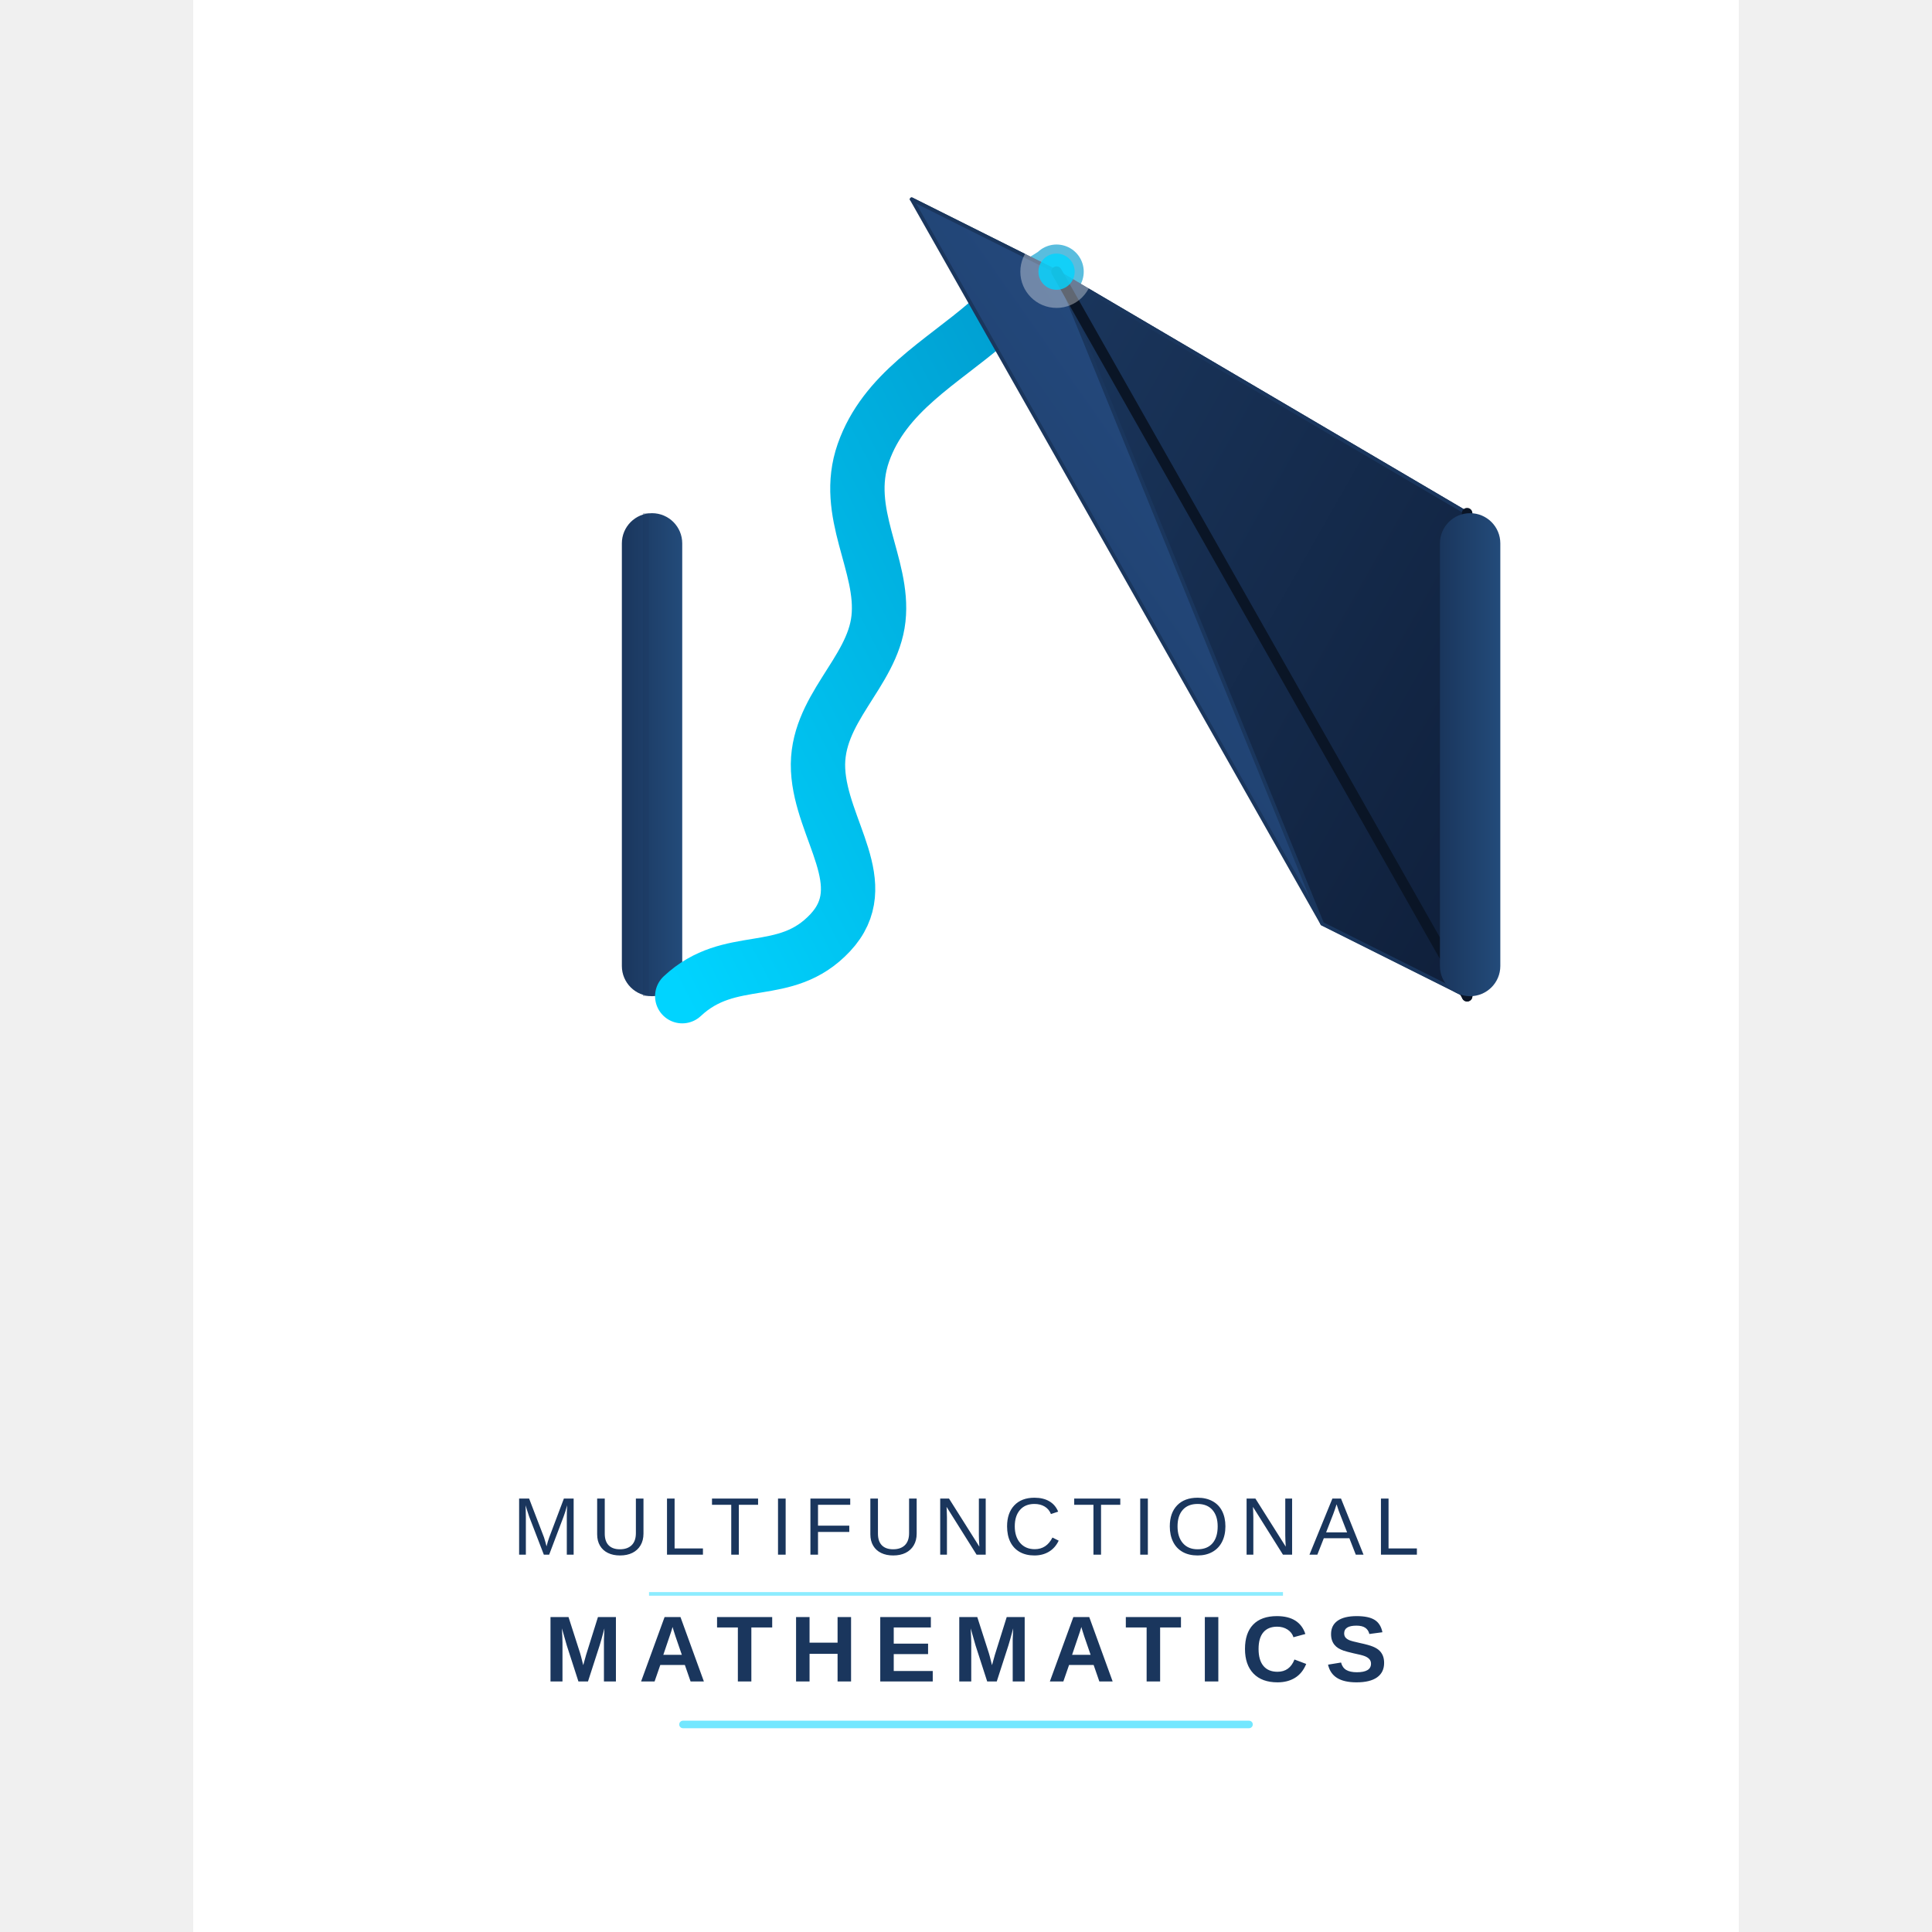
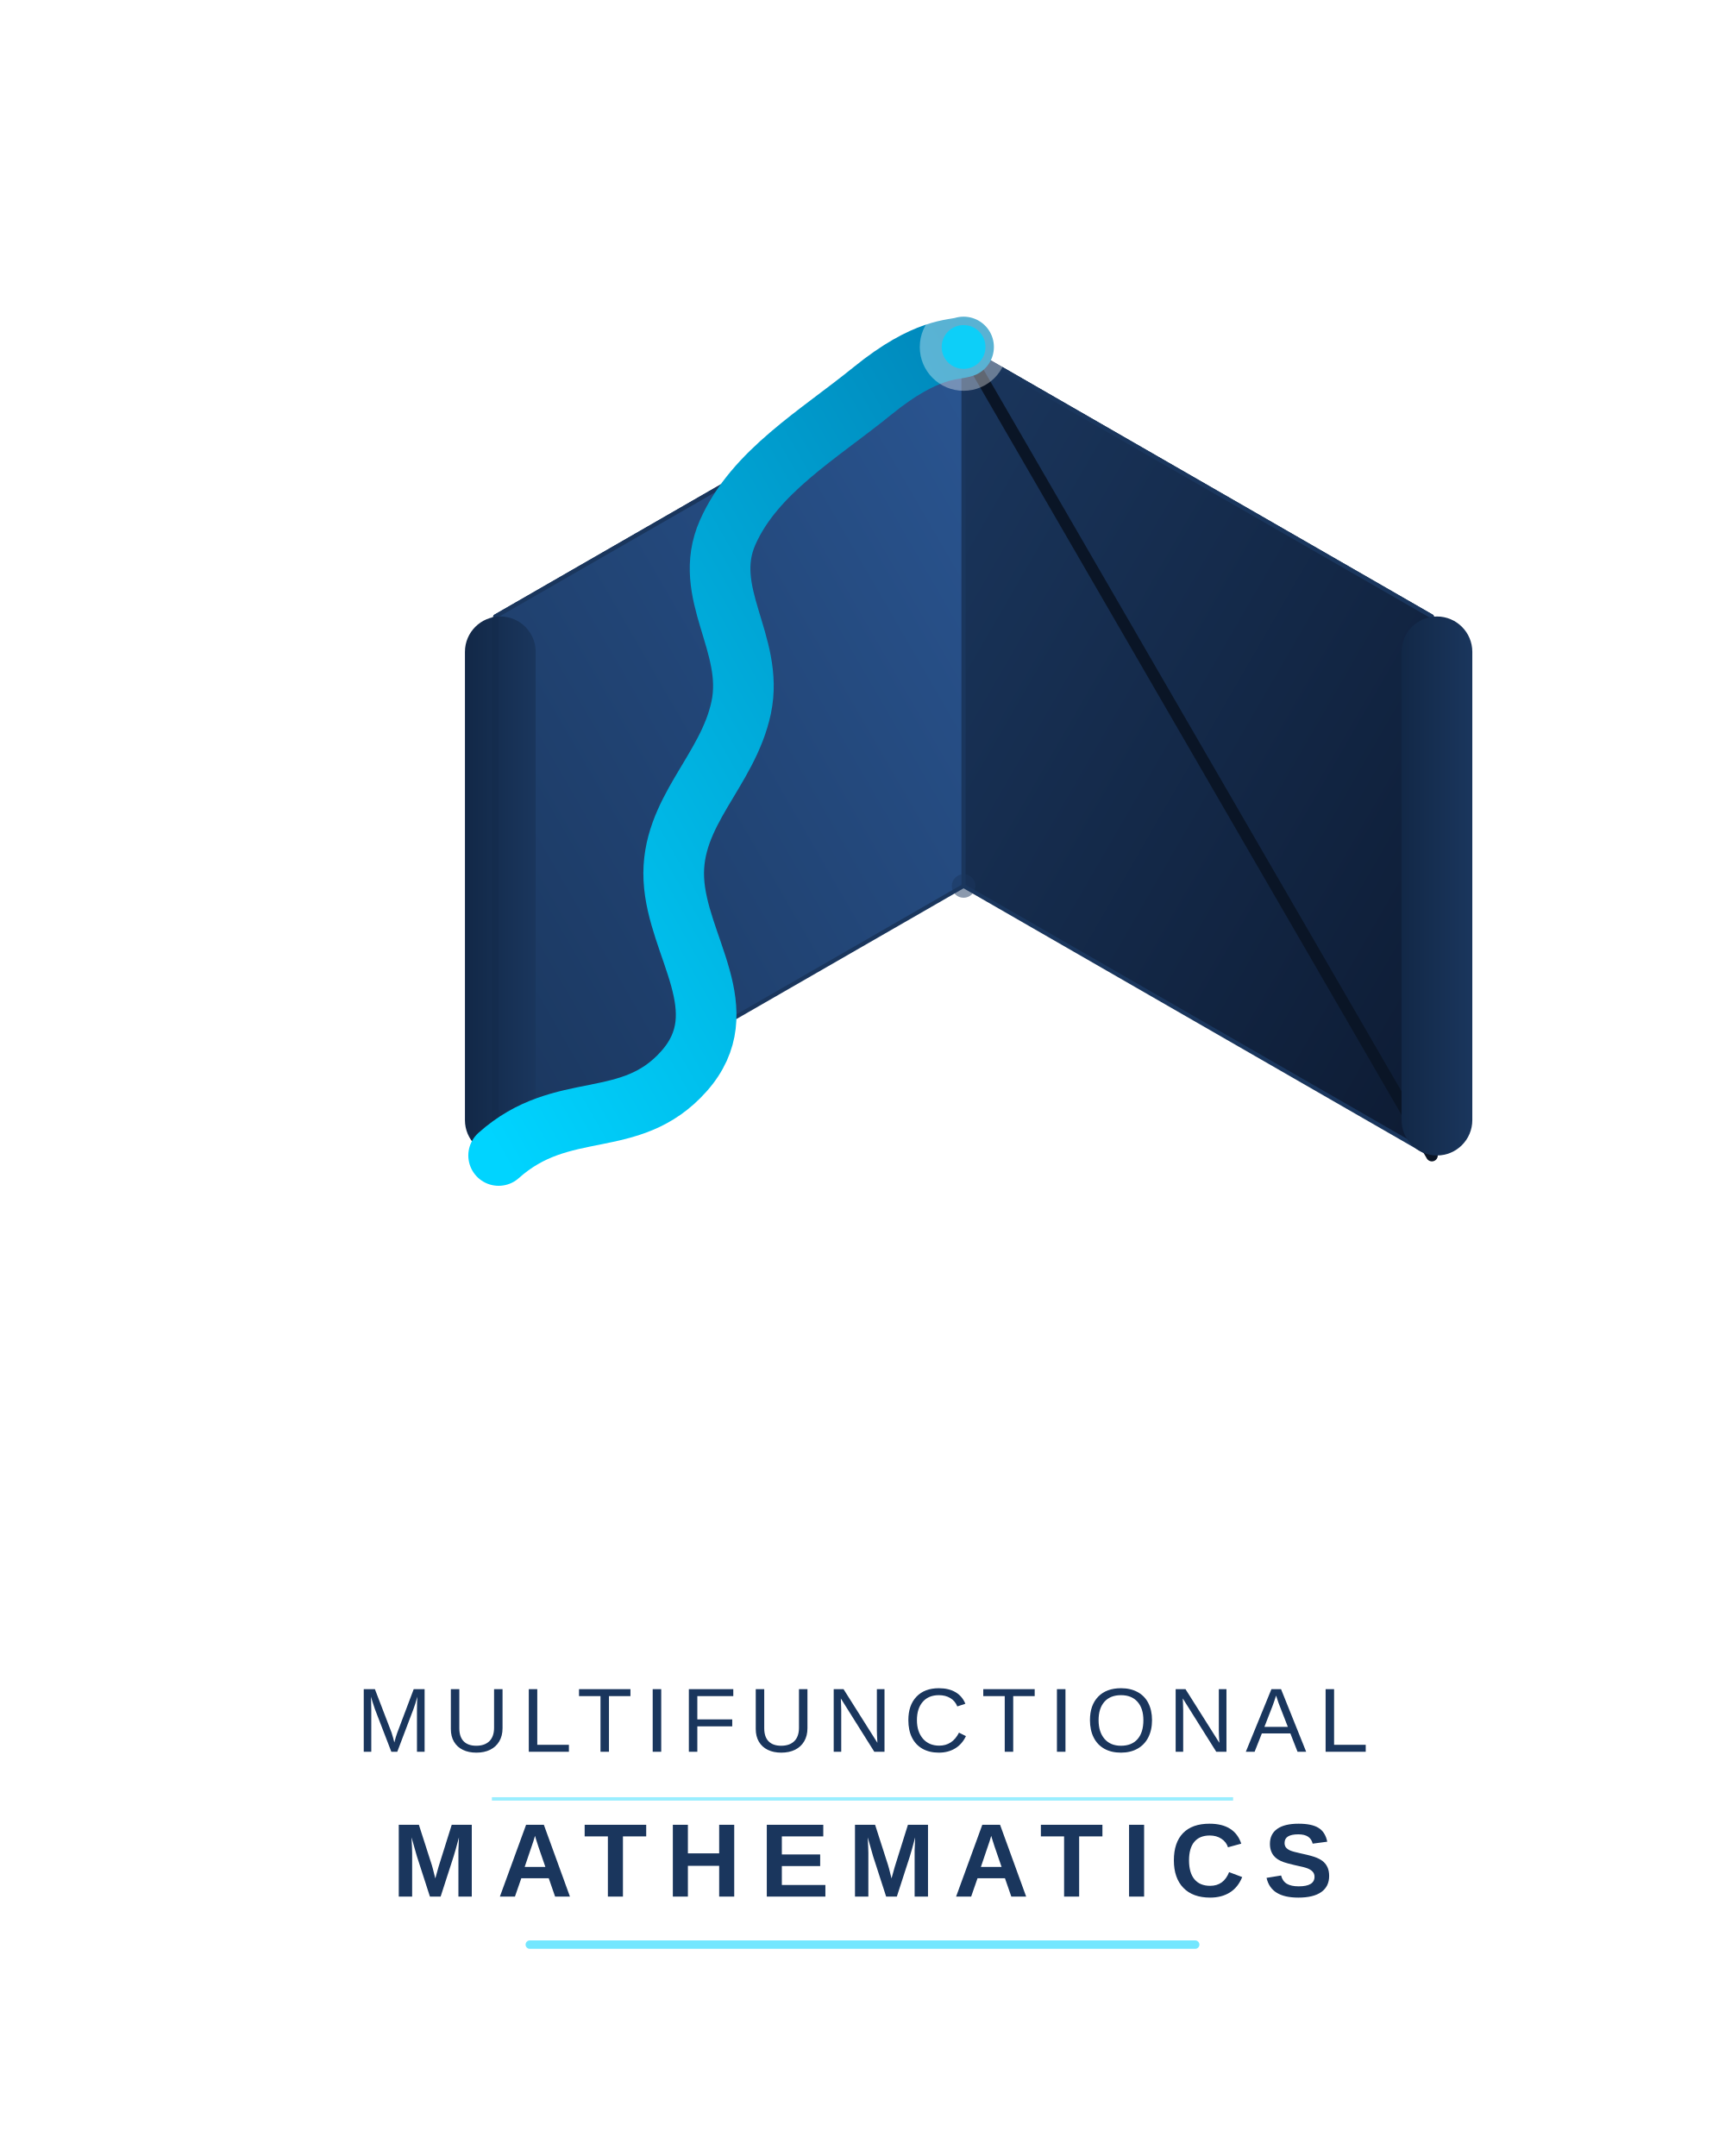
- <svg xmlns="http://www.w3.org/2000/svg" viewBox="0 0 512 640" width="512" height="512">
+ <svg xmlns="http://www.w3.org/2000/svg" viewBox="0 0 512 640" width="512" height="640">
  <defs>
    <linearGradient id="waveGrad" x1="0" y1="1" x2="1" y2="0">
      <stop offset="0%" stop-color="#00d4ff" />
-       <stop offset="100%" stop-color="#0099cc" />
+       <stop offset="100%" stop-color="#0088bb" />
    </linearGradient>
    <linearGradient id="cubeTop" x1="0" y1="1" x2="0" y2="0">
      <stop offset="0%" stop-color="#1a365d" />
-       <stop offset="100%" stop-color="#2a5591" />
+       <stop offset="100%" stop-color="#2d5fa0" />
    </linearGradient>
    <linearGradient id="cubeLeft" x1="1" y1="0" x2="0" y2="1">
      <stop offset="0%" stop-color="#2a5591" />
      <stop offset="100%" stop-color="#1a365d" />
    </linearGradient>
    <linearGradient id="cubeRight" x1="0" y1="0" x2="1" y2="1">
      <stop offset="0%" stop-color="#1a365d" />
-       <stop offset="100%" stop-color="#0f1f3a" />
+       <stop offset="100%" stop-color="#0d1b33" />
    </linearGradient>
    <linearGradient id="stemGrad" x1="0" y1="0" x2="1" y2="0">
-       <stop offset="0%" stop-color="#1a365d" />
-       <stop offset="100%" stop-color="#234b7a" />
+       <stop offset="0%" stop-color="#122847" />
+       <stop offset="100%" stop-color="#1a365d" />
    </linearGradient>
  </defs>
  <rect width="512" height="640" fill="#ffffff" />
-   <g transform="translate(30, 35)">
-     <rect x="112" y="135" width="20" height="160" rx="10" fill="url(#stemGrad)" />
-     <path d="M 132 295              C 148 280, 166 290, 181 274              C 196 258, 178 240, 177 220              C 176 200, 195 188, 197 170              C 199 152, 185 135, 192 115              C 199 95, 218 85, 233 72              C 248 59, 254 57, 256 55" fill="none" stroke="url(#waveGrad)" stroke-width="18" stroke-linecap="round" stroke-linejoin="round" />
-     <polygon points="256,55 392,135 344,111 208,31" fill="url(#cubeTop)" stroke="#1a365d" stroke-width="1.2" stroke-linejoin="round" />
-     <polygon points="256,55 392,295 344,271 208,31" fill="url(#cubeLeft)" stroke="#1a365d" stroke-width="1.2" stroke-linejoin="round" />
-     <polygon points="256,55 392,135 392,295 344,271" fill="url(#cubeRight)" stroke="#1a365d" stroke-width="1.2" stroke-linejoin="round" />
-     <line x1="256" y1="55" x2="392" y2="295" stroke="#0a1526" stroke-width="3.5" stroke-linecap="round" />
-     <line x1="392" y1="295" x2="392" y2="135" stroke="#0a1526" stroke-width="3.5" stroke-linecap="round" />
-     <rect x="383" y="135" width="20" height="160" rx="10" fill="url(#stemGrad)" />
-     <line x1="120" y1="135" x2="120" y2="295" stroke="#1a365d" stroke-width="2" opacity="0.3" />
-     <circle cx="256" cy="55" r="12" fill="#ffffff" opacity="0.35" />
-     <circle cx="256" cy="55" r="6" fill="#00d4ff" opacity="0.8" />
+   <g transform="translate(30, 48)">
+     <polygon points="256,55 117,135 256,215 395,135" fill="url(#cubeTop)" stroke="#1a365d" stroke-width="1.2" stroke-linejoin="round" />
+     <polygon points="256,55 256,215 117,295 117,135" fill="url(#cubeLeft)" stroke="#1a365d" stroke-width="1.2" stroke-linejoin="round" />
+     <polygon points="256,55 395,135 395,295 256,215" fill="url(#cubeRight)" stroke="#1a365d" stroke-width="1.2" stroke-linejoin="round" />
+     <line x1="256" y1="55" x2="395" y2="295" stroke="#0a1526" stroke-width="3.5" stroke-linecap="round" />
+     <rect x="386" y="135" width="21" height="160" rx="10.5" fill="url(#stemGrad)" />
+     <rect x="108" y="135" width="21" height="160" rx="10.5" fill="url(#stemGrad)" />
+     <line x1="117" y1="135" x2="117" y2="295" stroke="#122847" stroke-width="2" opacity="0.3" />
+     <path d="M 118 295              C 137 278, 157 288, 173 270              C 189 252, 171 233, 170 213              C 169 193, 186 181, 190 162              C 194 143, 178 128, 186 110              C 194 92, 213 81, 229 68              C 245 55, 253 56, 256 55" fill="none" stroke="url(#waveGrad)" stroke-width="18" stroke-linecap="round" stroke-linejoin="round" />
+     <circle cx="256" cy="55" r="13" fill="#ffffff" opacity="0.35" />
+     <circle cx="256" cy="55" r="6.5" fill="#00d4ff" opacity="0.85" />
+     <circle cx="256" cy="215" r="3.5" fill="#1a365d" opacity="0.5" />
  </g>
-   <g transform="translate(256, 515)">
+   <g transform="translate(256, 520)">
    <text x="0" y="0" font-family="'Segoe UI', -apple-system, 'Helvetica Neue', Arial, sans-serif" font-weight="300" font-size="27" letter-spacing="3.5" fill="#1a365d" text-anchor="middle">MULTIFUNCTIONAL</text>
-     <line x1="-105" y1="13" x2="105" y2="13" stroke="#00d4ff" stroke-width="1.2" opacity="0.45" />
-     <text x="0" y="42" font-family="'Segoe UI', -apple-system, 'Helvetica Neue', Arial, sans-serif" font-weight="600" font-size="31" letter-spacing="5.5" fill="#1a365d" text-anchor="middle">MATHEMATICS</text>
-     <rect x="-95" y="55" width="190" height="2.5" rx="1.25" fill="#00d4ff" opacity="0.55" />
+     <line x1="-110" y1="14" x2="110" y2="14" stroke="#00d4ff" stroke-width="1" opacity="0.4" />
+     <text x="0" y="43" font-family="'Segoe UI', -apple-system, 'Helvetica Neue', Arial, sans-serif" font-weight="600" font-size="31" letter-spacing="5.5" fill="#1a365d" text-anchor="middle">MATHEMATICS</text>
+     <rect x="-100" y="56" width="200" height="2.5" rx="1.25" fill="#00d4ff" opacity="0.55" />
  </g>
</svg>
